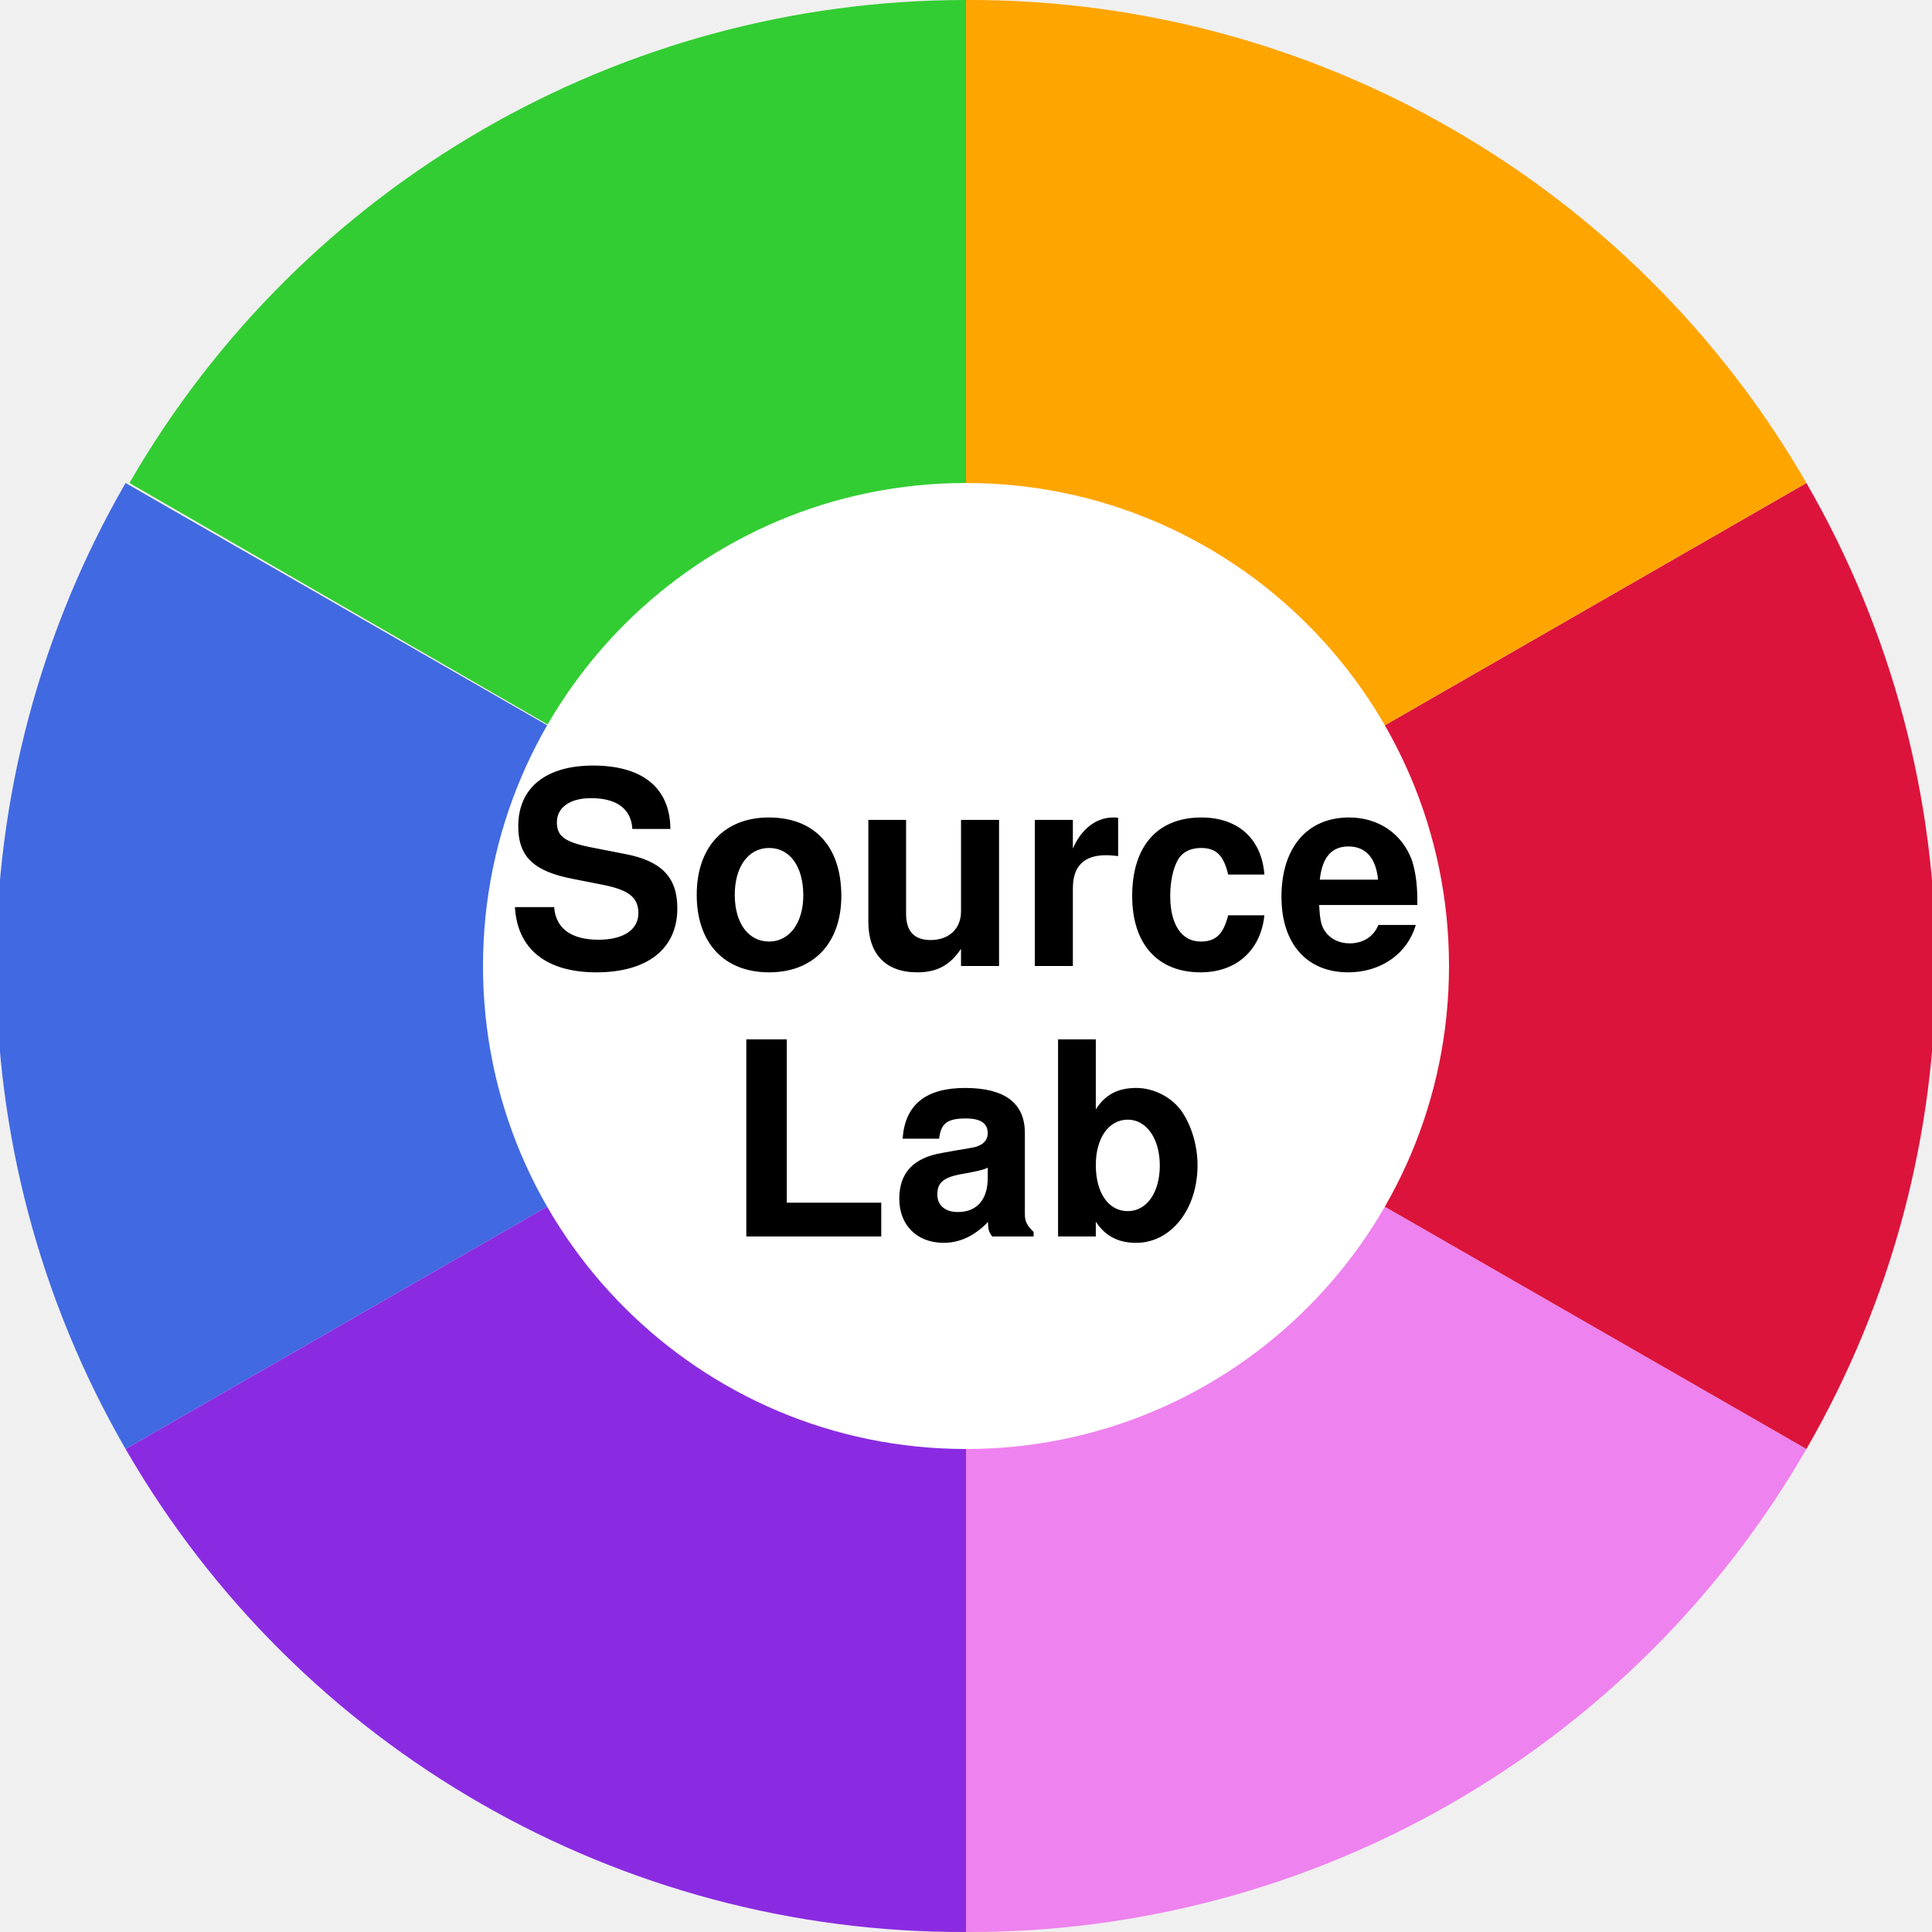
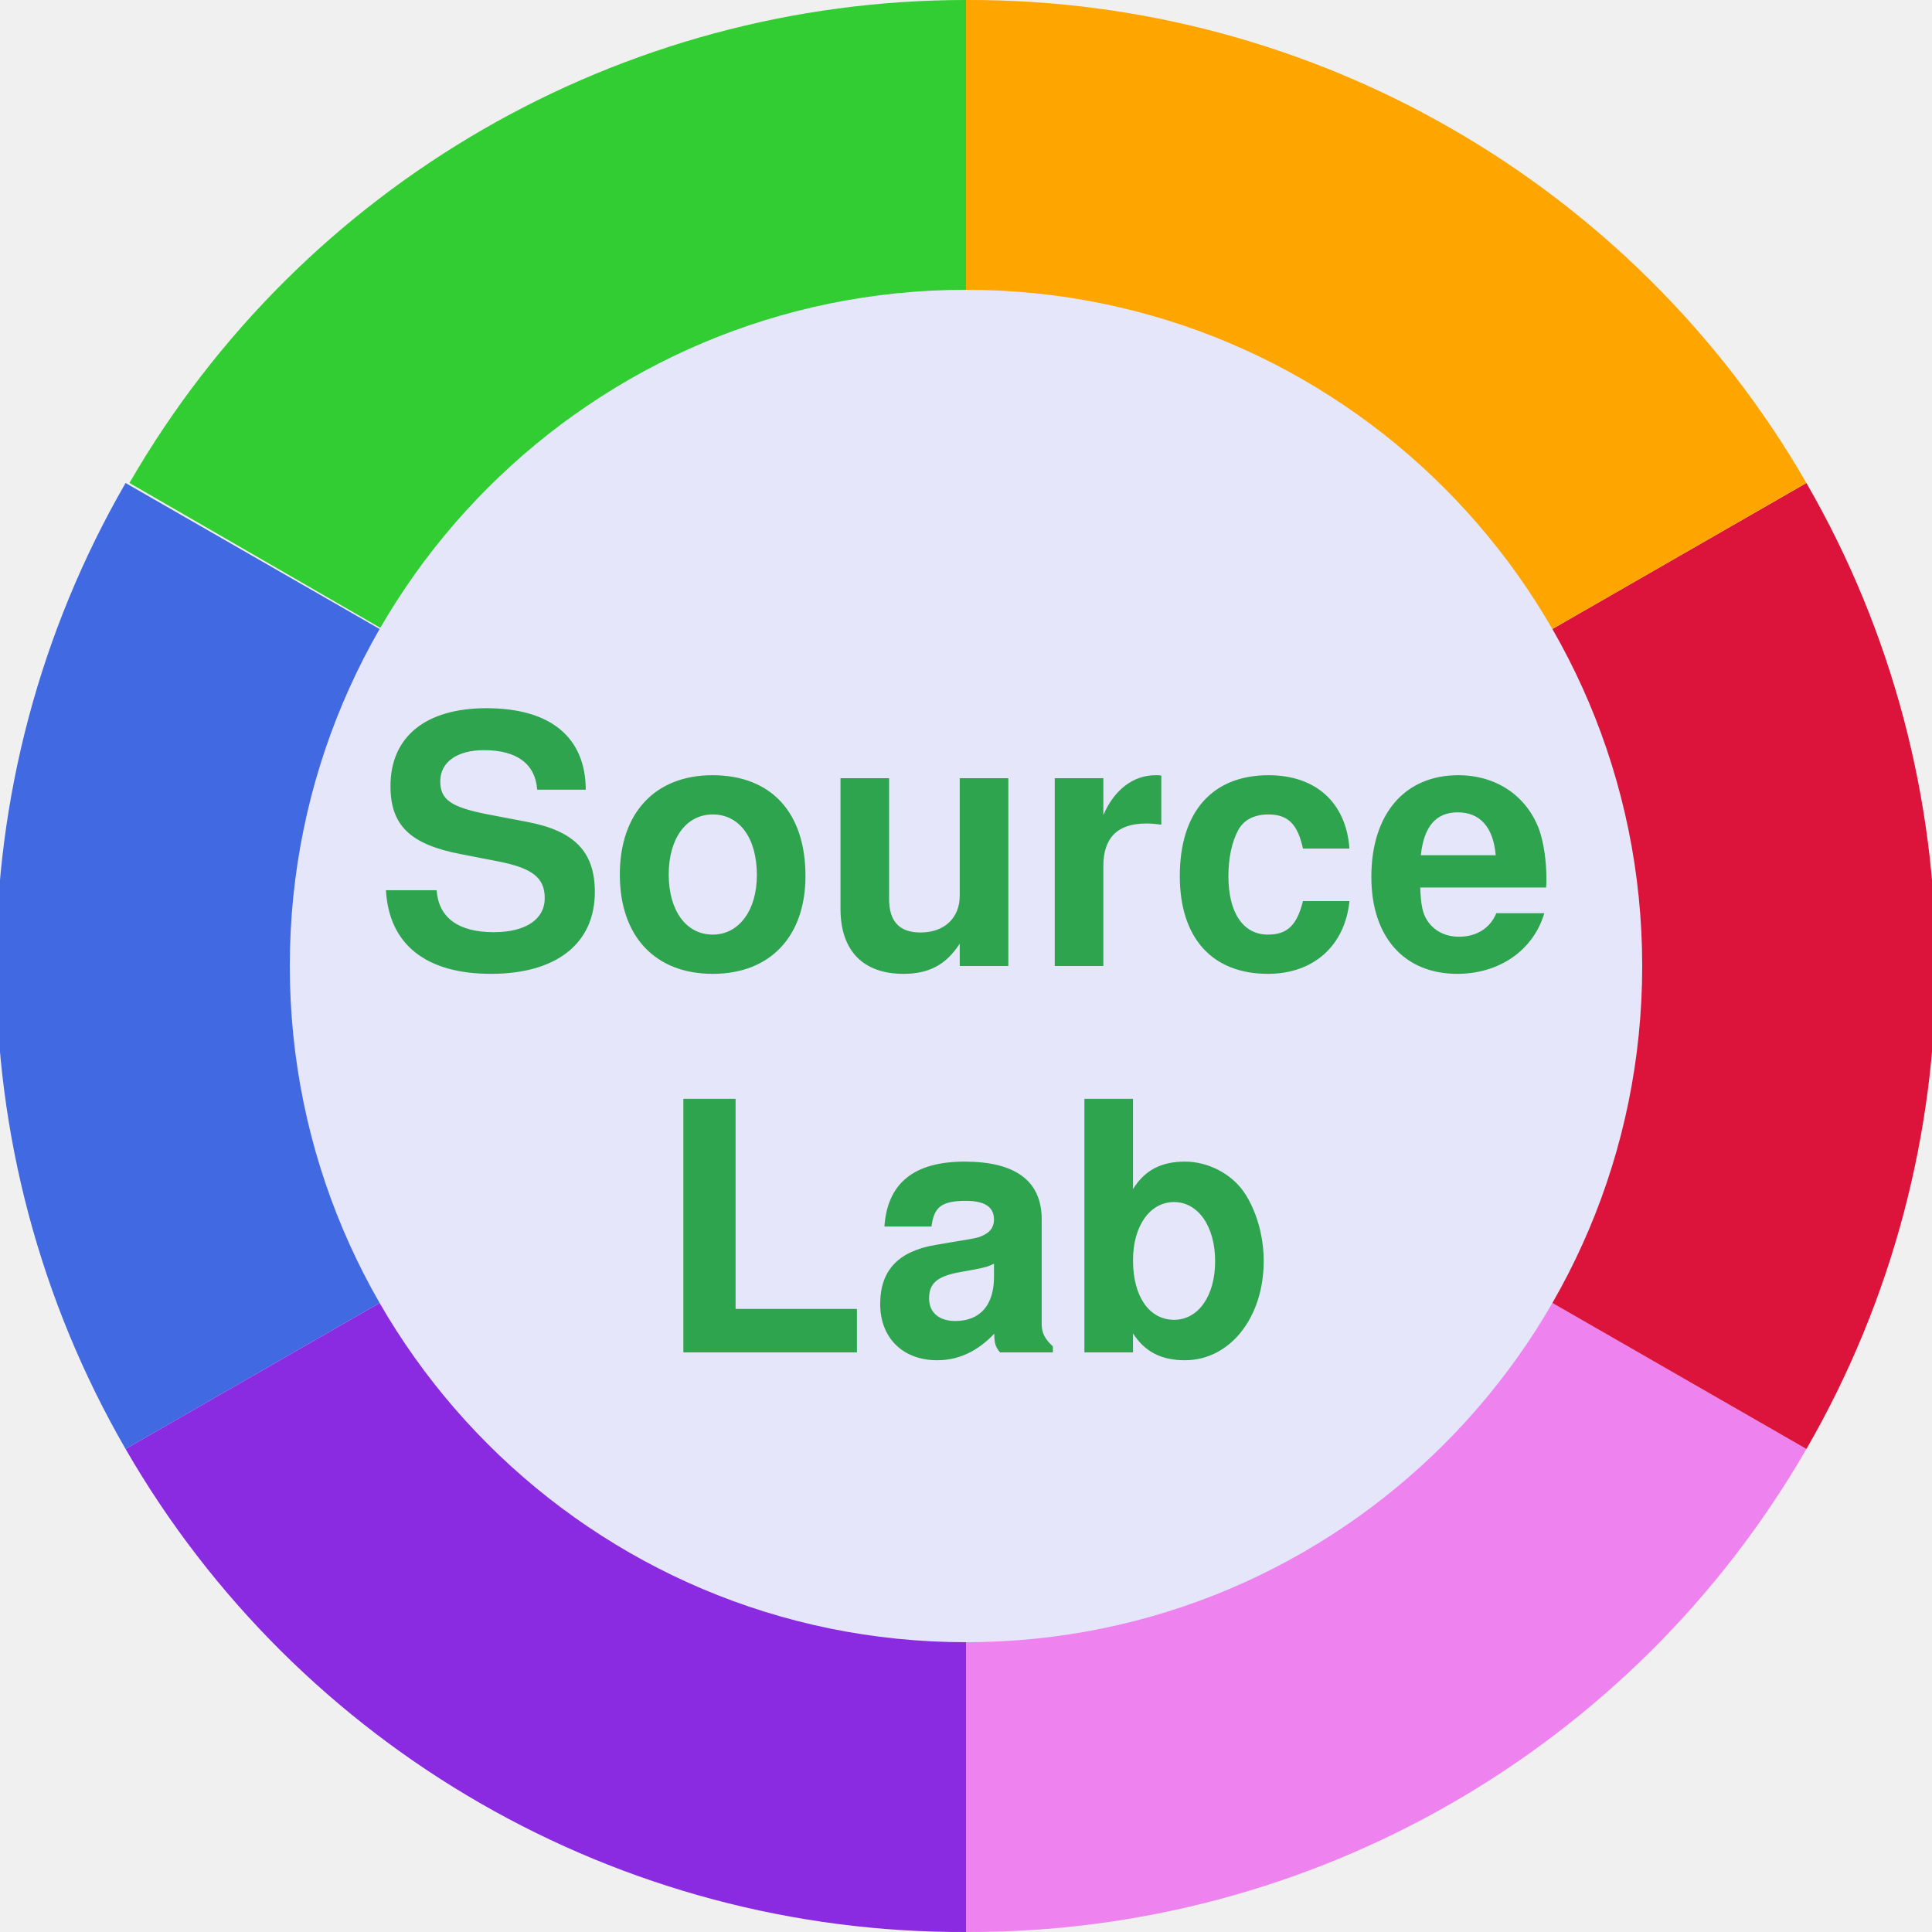
<svg xmlns="http://www.w3.org/2000/svg" width="100" height="100">
  <g id="group-color" stroke="none" stroke-width="none">
    <path id="element-color-1" d="M50,50 m0,-50 a50,50,1,0,0,-43.3,25 L50,50 z" fill="LimeGreen" />
    <path id="element-color-2" d="M50,50 m-43.5,-25 a50,50,1,0,0,0,50 L50,50 z" fill="RoyalBlue" />
    <path id="element-color-3" d="M50,50 m-43.5,25 a50,50,1,0,0,43.5,25 L50,50 z" fill="BlueViolet" />
    <path id="element-color-4" d="M50,50 m0,50 a50,50,1,0,0,43.5,-25 L50,50 z" fill="Violet" />
    <path id="element-color-5" d="M50,50 m43.5,25 a50,50,1,0,0,0,-50 L50,50 z" fill="Crimson" />
    <path id="element-color-6" d="M50,50 m43.5,-25 a50,50,1,0,0,-43.5,-25 L50,50 z" fill="Orange" />
-     <circle cx="50" cy="50" r="25" fill="White" />
+     <circle cx="50" cy="50" r="35" fill="Lavender" />
  </g>
-   <g id="group-text" font-family="Helvetica, Arial, sans-serif" font-size="14" font-weight="bold" fill="Black">
+   <g id="group-text" font-family="Helvetica, Arial, sans-serif" font-size="18" font-weight="bold" fill="#2EA44F">
    <text id="element-source" x="50" y="50" text-anchor="middle">
      Source
    </text>
-     <text id="element-lab" x="50" y="64" text-anchor="middle">
+     <text id="element-lab" x="50" y="70" text-anchor="middle">
      Lab
    </text>
  </g>
</svg>
